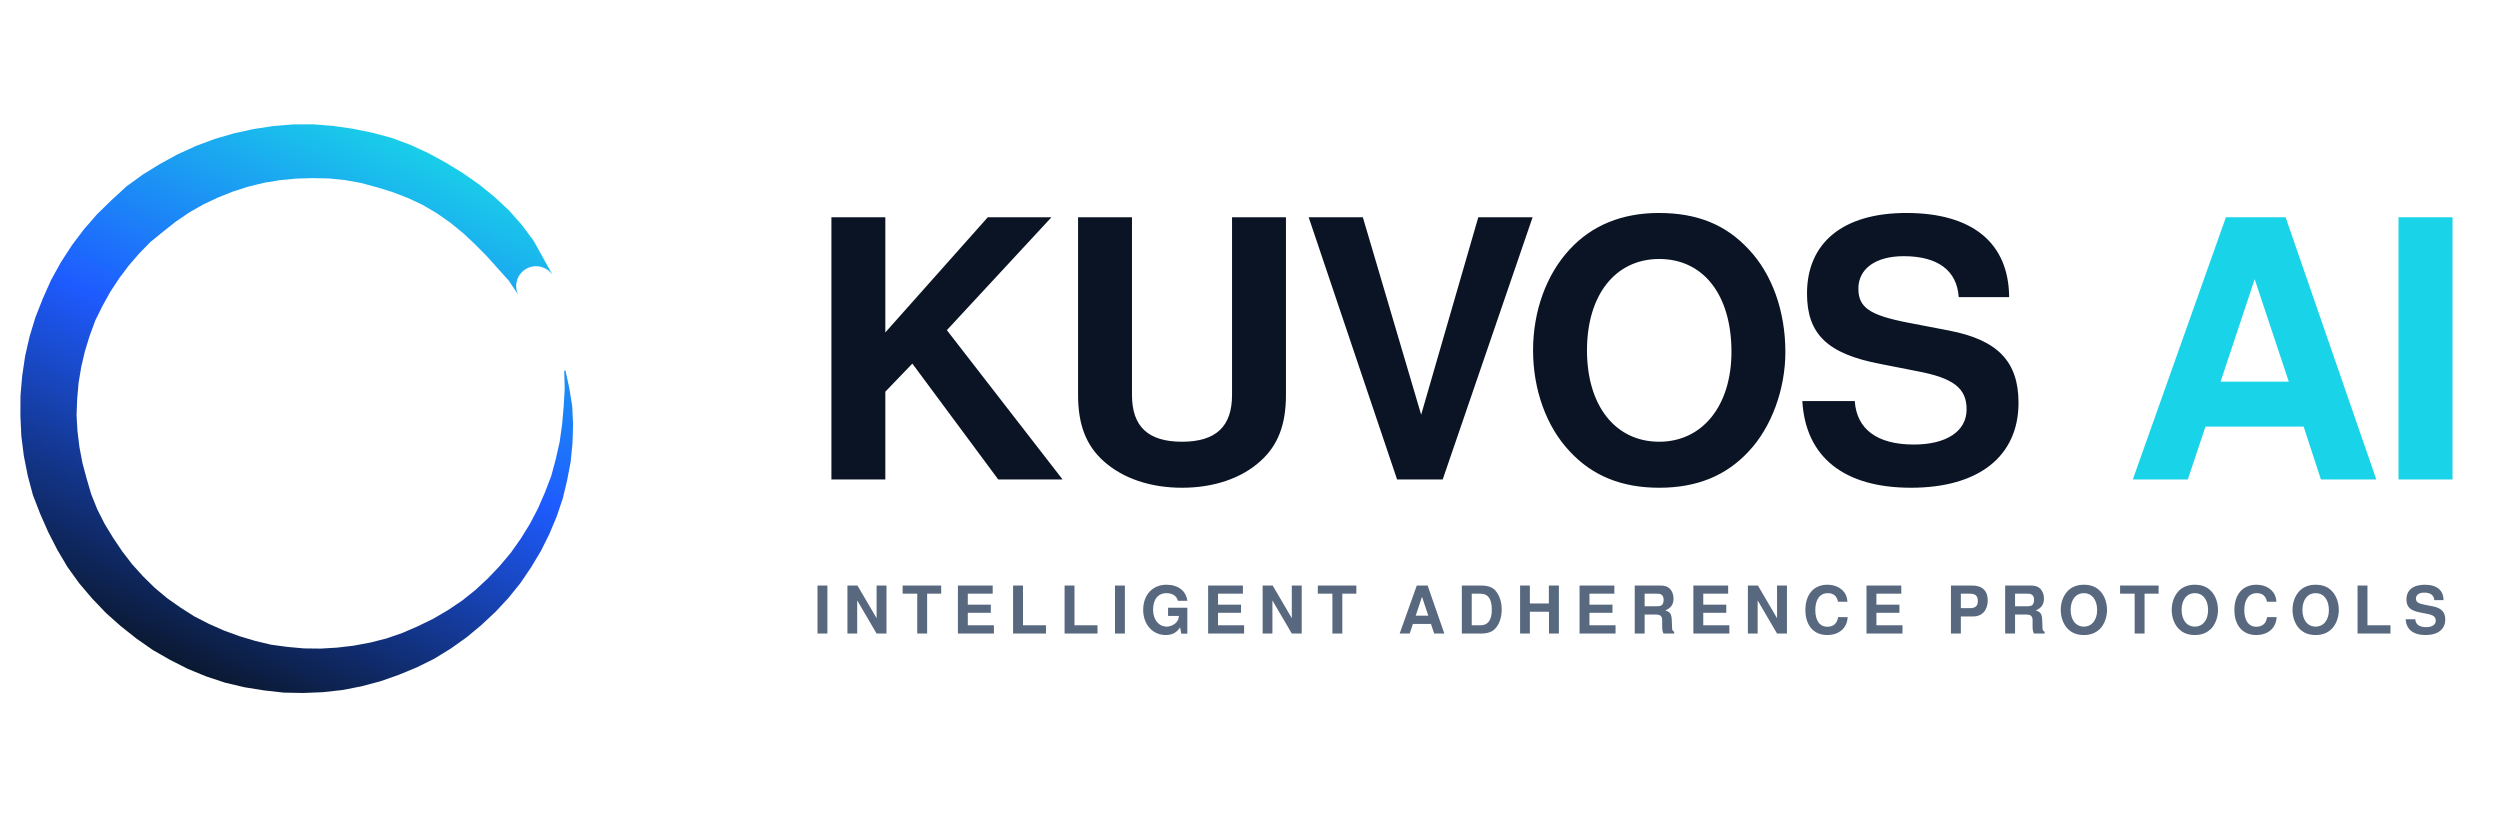
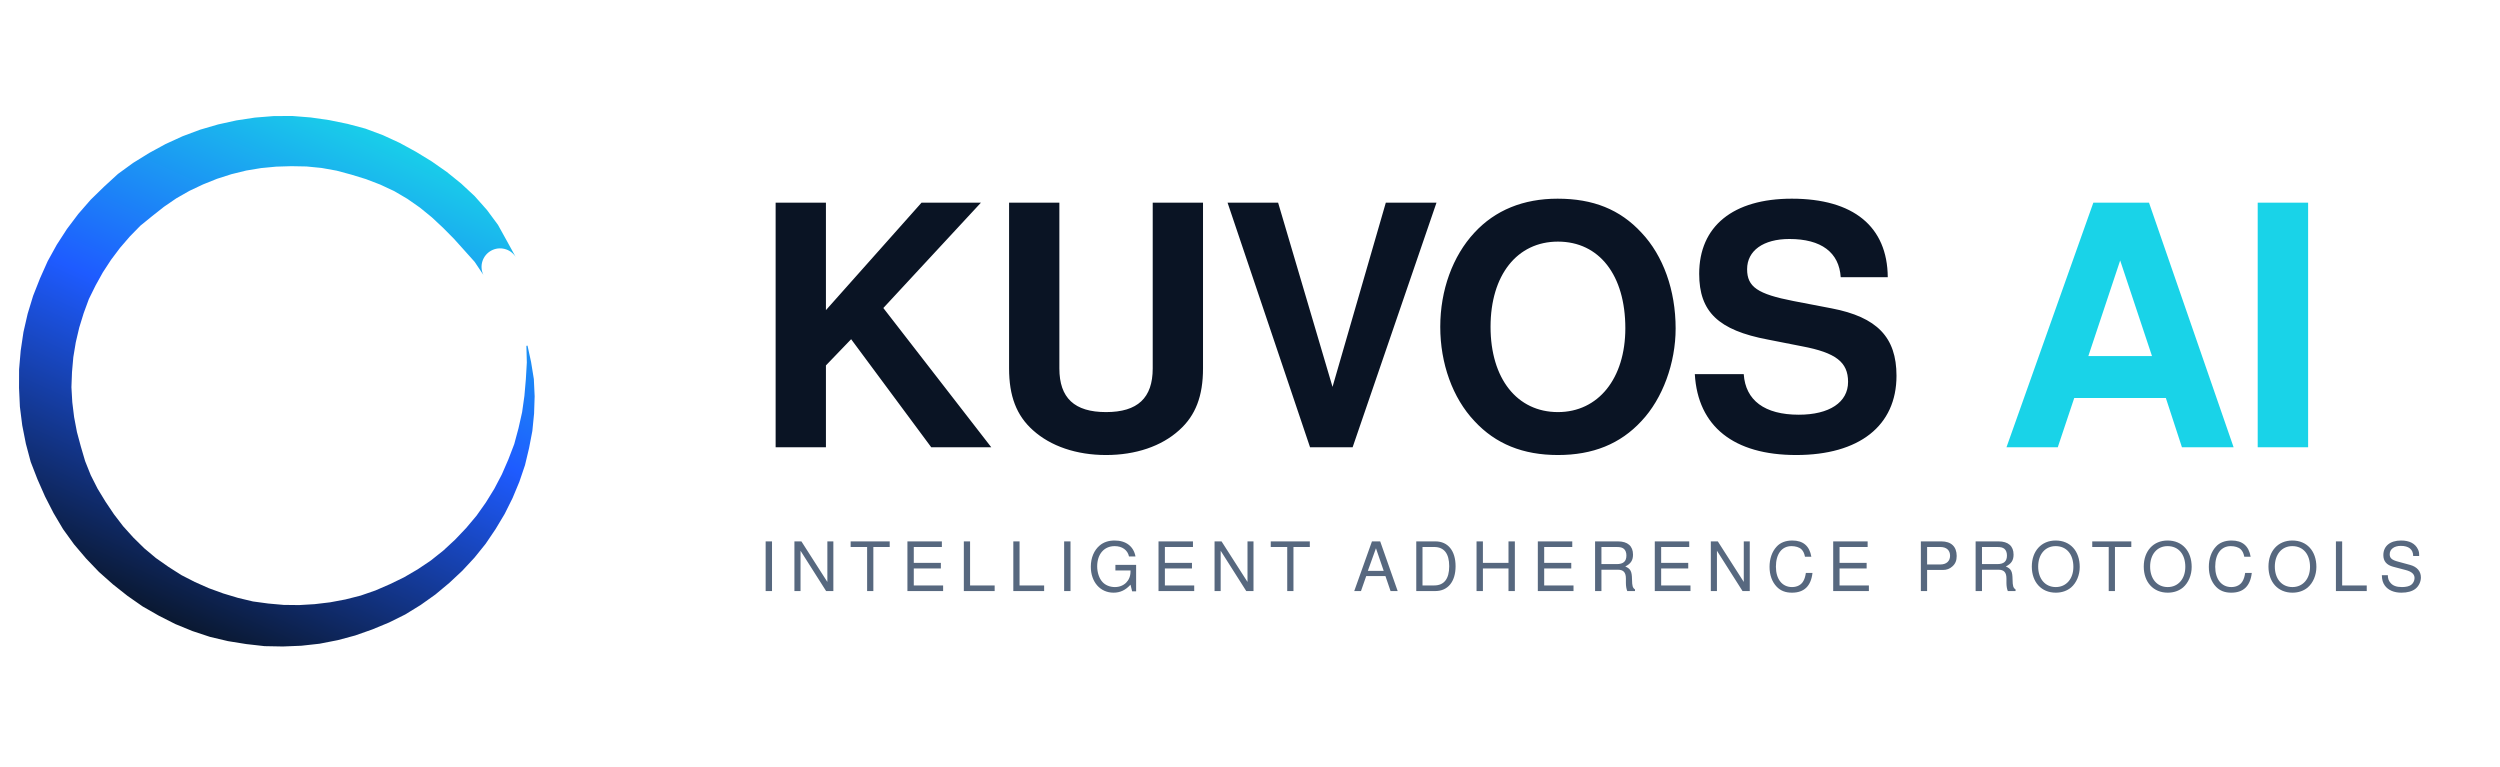
- <svg xmlns="http://www.w3.org/2000/svg" viewBox="0 0 292 96" width="292" height="96" role="img" aria-label="Kuvos AI — Intelligent Adherence Protocols">
+ <svg xmlns="http://www.w3.org/2000/svg" viewBox="0 0 313 96" width="313" height="96" role="img" aria-label="Kuvos AI — Intelligent Adherence Protocols">
  <defs>
    <linearGradient id="kuvosGrad" x1="72%" y1="2%" x2="30%" y2="96%">
      <stop offset="0%" stop-color="#19D3E8" />
      <stop offset="48%" stop-color="#1E5BFF" />
      <stop offset="100%" stop-color="#0A1830" />
    </linearGradient>
  </defs>
  <g transform="translate(0 12) scale(0.72)">
    <path fill="url(#kuvosGrad)" d="M 89.67 28.01 L 88.14 25.23 L 86.59 22.43 L 84.68 19.85 L 82.55 17.45 L 80.2 15.26 L 77.7 13.24 L 75.07 11.4 L 72.32 9.72 L 69.5 8.18 L 66.57 6.83 L 63.54 5.7 L 60.42 4.87 L 57.25 4.22 L 54.05 3.76 L 50.81 3.5 L 47.56 3.52 L 44.33 3.78 L 41.11 4.27 L 37.93 4.97 L 34.81 5.88 L 31.76 7.02 L 28.79 8.38 L 25.93 9.94 L 23.15 11.66 L 20.51 13.58 L 18.1 15.79 L 15.76 18.07 L 13.61 20.54 L 11.65 23.14 L 9.87 25.89 L 8.29 28.75 L 6.96 31.73 L 5.76 34.77 L 4.81 37.89 L 4.08 41.07 L 3.6 44.3 L 3.32 47.55 L 3.31 50.81 L 3.46 54.07 L 3.87 57.31 L 4.5 60.5 L 5.34 63.65 L 6.52 66.69 L 7.83 69.66 L 9.31 72.55 L 10.97 75.35 L 12.87 77.98 L 14.97 80.45 L 17.21 82.79 L 19.63 84.94 L 22.16 86.94 L 24.81 88.79 L 27.61 90.39 L 30.49 91.85 L 33.47 93.07 L 36.52 94.08 L 39.65 94.82 L 42.82 95.33 L 46 95.69 L 49.2 95.75 L 52.39 95.62 L 55.56 95.27 L 58.68 94.66 L 61.75 93.84 L 64.73 92.79 L 67.65 91.58 L 70.47 90.18 L 73.15 88.53 L 75.71 86.71 L 78.11 84.71 L 80.39 82.58 L 82.5 80.31 L 84.45 77.89 L 86.18 75.33 L 87.76 72.69 L 89.13 69.94 L 90.31 67.11 L 91.29 64.22 L 92 61.25 L 92.57 58.28 L 92.87 55.26 L 92.97 52.25 L 92.83 49.25 L 92.35 46.29 L 91.72 43.39 A 0.1 0.1 0 0 1 91.53 43.42 L 91.61 46.36 L 91.44 49.28 L 91.19 52.16 L 90.79 55.01 L 90.16 57.81 L 89.42 60.56 L 88.4 63.22 L 87.27 65.82 L 85.96 68.32 L 84.48 70.72 L 82.86 73.01 L 81.06 75.15 L 79.14 77.17 L 77.1 79.06 L 74.93 80.79 L 72.64 82.33 L 70.26 83.72 L 67.79 84.92 L 65.28 86.01 L 62.71 86.9 L 60.07 87.57 L 57.4 88.07 L 54.71 88.39 L 52.02 88.55 L 49.33 88.52 L 46.65 88.28 L 43.99 87.92 L 41.39 87.3 L 38.83 86.53 L 36.33 85.62 L 33.89 84.54 L 31.53 83.33 L 29.29 81.9 L 27.11 80.37 L 25.08 78.67 L 23.19 76.81 L 21.42 74.85 L 19.81 72.75 L 18.34 70.56 L 16.97 68.31 L 15.78 65.96 L 14.8 63.51 L 14.06 60.99 L 13.38 58.46 L 12.89 55.88 L 12.57 53.27 L 12.42 50.66 L 12.52 48.04 L 12.75 45.43 L 13.18 42.84 L 13.78 40.29 L 14.55 37.79 L 15.45 35.34 L 16.61 32.99 L 17.88 30.7 L 19.31 28.51 L 20.88 26.42 L 22.59 24.44 L 24.42 22.57 L 26.45 20.92 L 28.5 19.3 L 30.66 17.82 L 32.94 16.52 L 35.31 15.4 L 37.75 14.42 L 40.25 13.62 L 42.81 12.99 L 45.4 12.56 L 48.02 12.31 L 50.66 12.23 L 53.3 12.28 L 55.93 12.54 L 58.54 13.01 L 61.1 13.7 L 63.64 14.48 L 66.12 15.43 L 68.54 16.56 L 70.84 17.91 L 73.03 19.44 L 75.1 21.13 L 77.05 22.95 L 78.93 24.85 L 80.73 26.85 L 82.54 28.87 L 84.05 31.13 A 3.22 3.22 0 0 1 89.67 28.01 Z" />
  </g>
-   <g font-family="Manrope,'Segoe UI',Helvetica,Arial,sans-serif">
-     <text x="94" y="56" font-size="42" font-weight="800" letter-spacing="-0.84" fill="#0A1424">KUVOS <tspan fill="#19D3E8">AI</tspan>
+   <g font-family="Montserrat,'Segoe UI',Helvetica,Arial,sans-serif">
+     <text x="94" y="56" font-size="42" font-weight="700" letter-spacing="-0.42" fill="#0A1424">KUVOS <tspan fill="#19D3E8">AI</tspan>
    </text>
-     <text x="95" y="74" font-size="7.7" font-weight="800" letter-spacing="1.31" fill="#57687F">INTELLIGENT ADHERENCE PROTOCOLS</text>
+     <text x="95" y="74" font-size="8.53" font-weight="500" letter-spacing="1.45" fill="#57687F">INTELLIGENT ADHERENCE PROTOCOLS</text>
  </g>
</svg>
